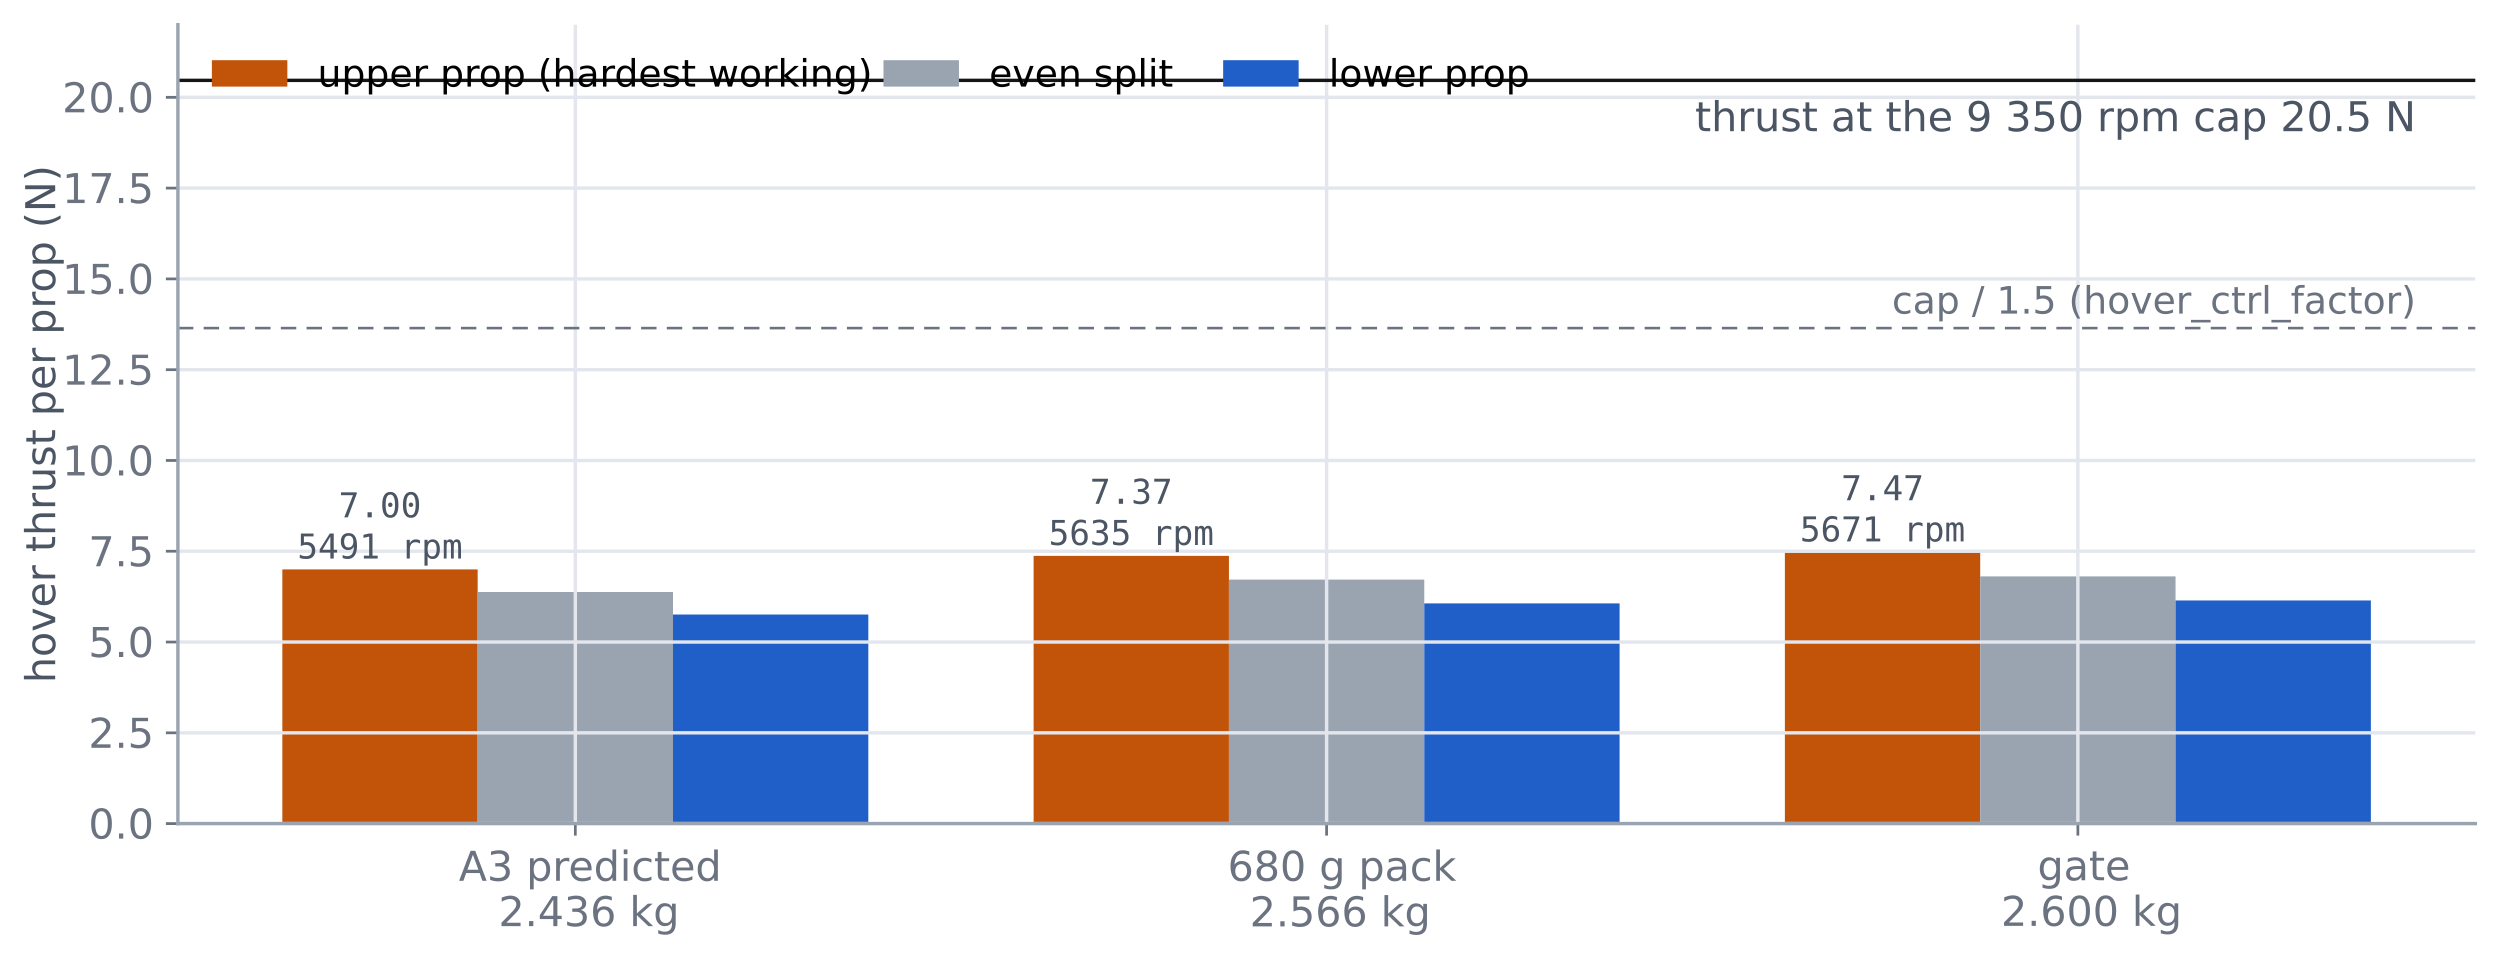
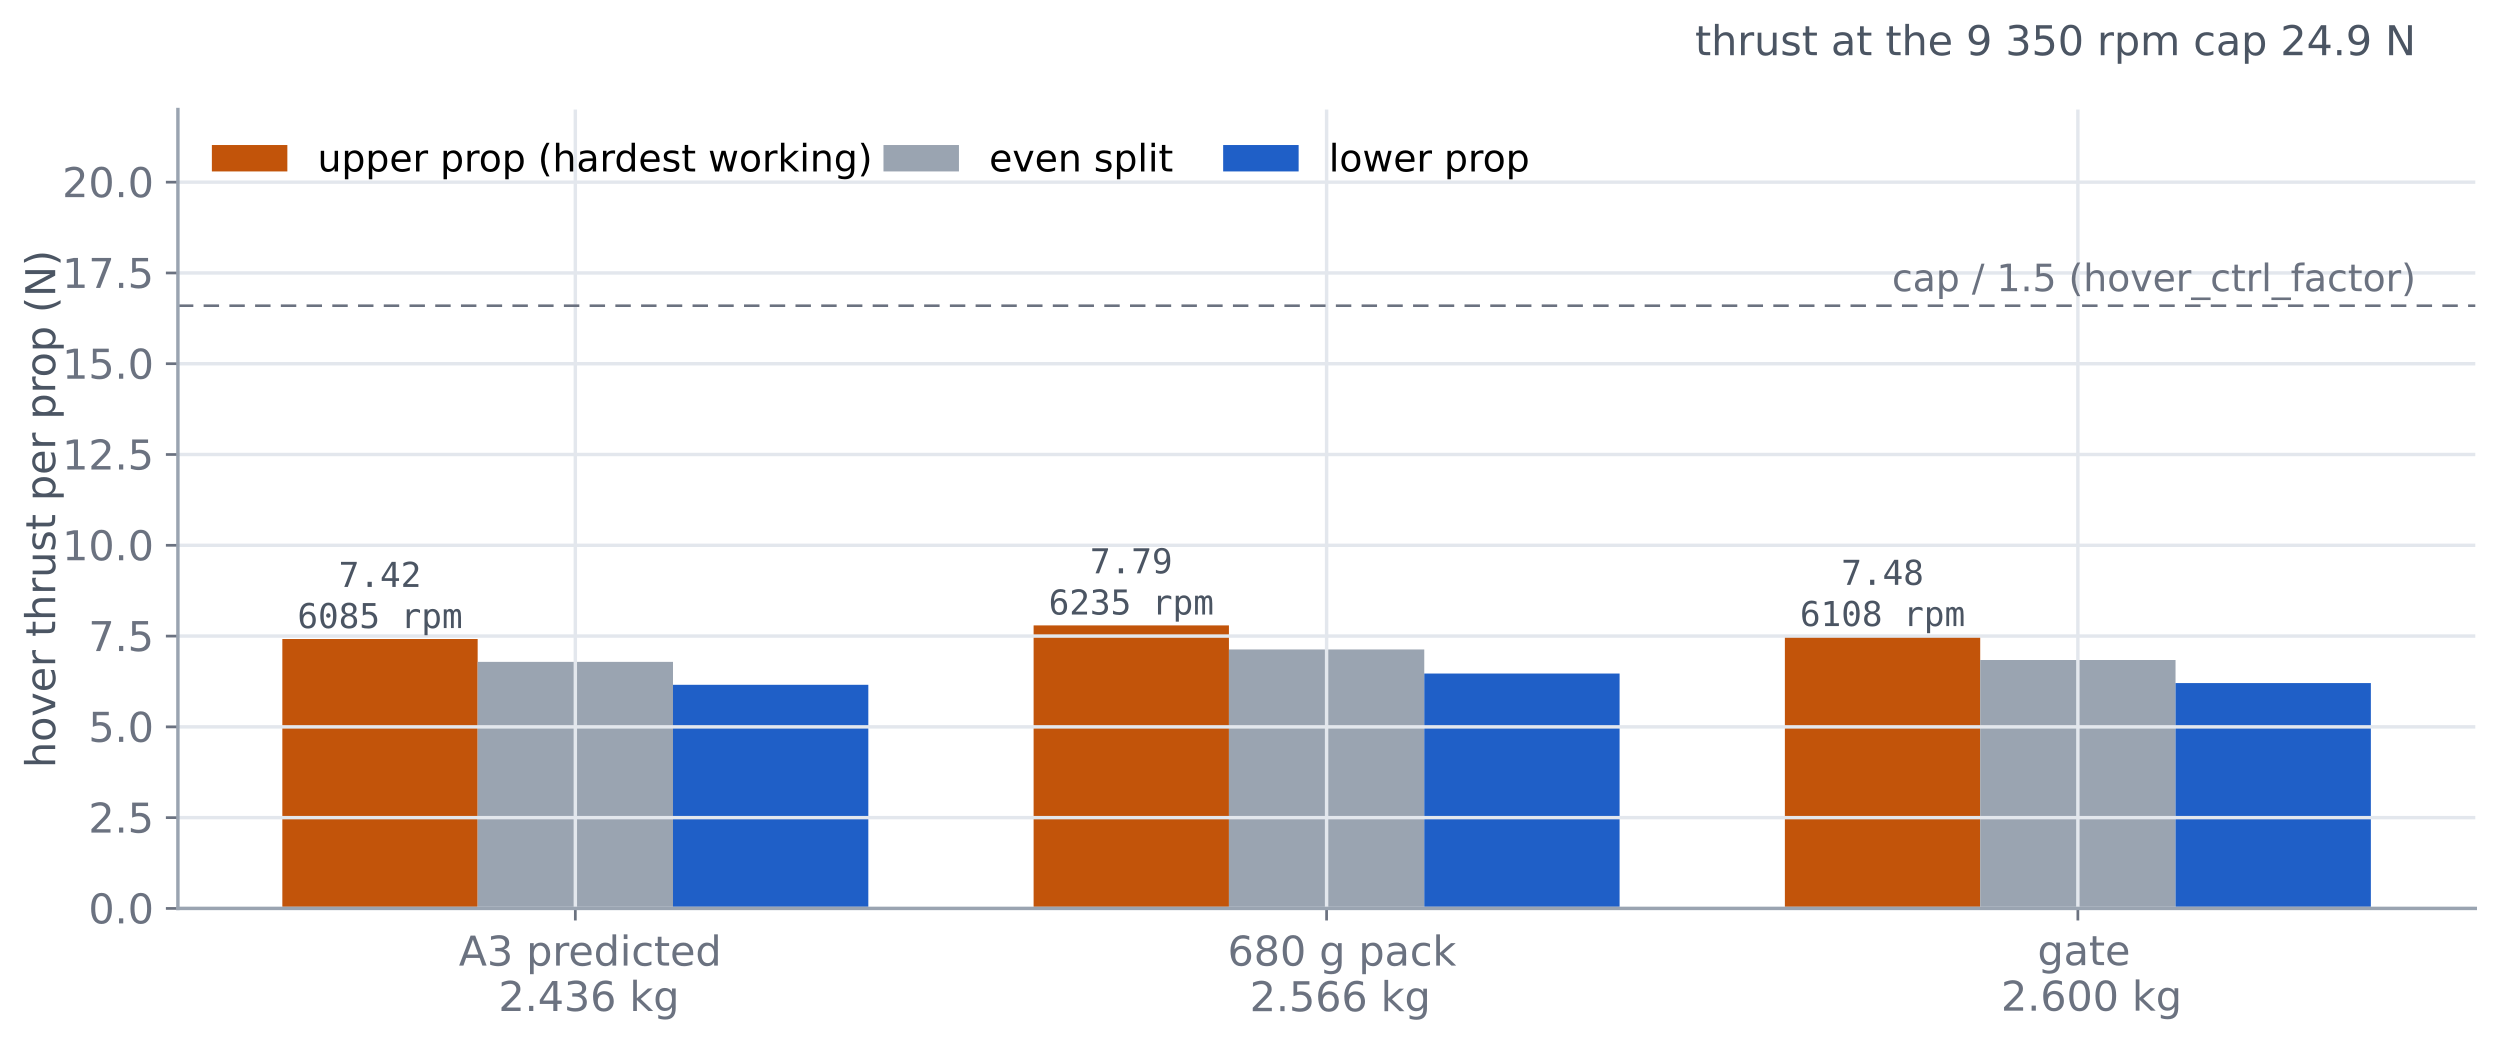
- <svg xmlns="http://www.w3.org/2000/svg" xmlns:xlink="http://www.w3.org/1999/xlink" width="728.653pt" height="280.815pt" viewBox="0 0 728.653 280.815" version="1.1">
+ <svg xmlns="http://www.w3.org/2000/svg" xmlns:xlink="http://www.w3.org/1999/xlink" width="728.653pt" height="305.539pt" viewBox="0 0 728.653 305.539" version="1.1">
  <defs>
    <style type="text/css">*{stroke-linejoin: round; stroke-linecap: butt}</style>
  </defs>
  <g id="figure_1">
    <g id="patch_1">
-       <path d="M 0 280.815  L 728.653 280.815  L 728.653 0  L 0 0  L 0 280.815  z " style="fill: none" />
+       <path d="M 0 305.539  L 728.653 305.539  L 728.653 0  L 0 0  L 0 305.539  z " style="fill: none" />
    </g>
    <g id="axes_1">
      <g id="patch_2">
-         <path d="M 51.852 240.048  L 721.452 240.048  L 721.452 7.2  L 51.852 7.2  L 51.852 240.048  z " style="fill: none" />
+         <path d="M 51.852 264.772  L 721.452 264.772  L 721.452 31.924  L 51.852 31.924  L 51.852 264.772  z " style="fill: none" />
      </g>
      <g id="patch_3">
-         <path d="M 82.289 240.048  L 139.22 240.048  L 139.22 165.967  L 82.289 165.967  z " clip-path="url(#pb15ee4912b)" style="fill: #c2540a" />
+         <path d="M 82.289 264.772  L 139.22 264.772  L 139.22 186.238  L 82.289 186.238  z " clip-path="url(#pf725c44541)" style="fill: #c2540a" />
      </g>
      <g id="patch_4">
-         <path d="M 301.256 240.048  L 358.187 240.048  L 358.187 162.014  L 301.256 162.014  z " clip-path="url(#pb15ee4912b)" style="fill: #c2540a" />
+         <path d="M 301.256 264.772  L 358.187 264.772  L 358.187 182.281  L 301.256 182.281  z " clip-path="url(#pf725c44541)" style="fill: #c2540a" />
      </g>
      <g id="patch_5">
-         <path d="M 520.222 240.048  L 577.153 240.048  L 577.153 160.979  L 520.222 160.979  z " clip-path="url(#pb15ee4912b)" style="fill: #c2540a" />
+         <path d="M 520.222 264.772  L 577.153 264.772  L 577.153 185.641  L 520.222 185.641  z " clip-path="url(#pf725c44541)" style="fill: #c2540a" />
      </g>
      <g id="patch_6">
-         <path d="M 139.22 240.048  L 196.152 240.048  L 196.152 172.543  L 139.22 172.543  z " clip-path="url(#pb15ee4912b)" style="fill: #9aa4b1" />
+         <path d="M 139.22 264.772  L 196.152 264.772  L 196.152 192.913  L 139.22 192.913  z " clip-path="url(#pf725c44541)" style="fill: #9aa4b1" />
      </g>
      <g id="patch_7">
-         <path d="M 358.187 240.048  L 415.118 240.048  L 415.118 168.94  L 358.187 168.94  z " clip-path="url(#pb15ee4912b)" style="fill: #9aa4b1" />
+         <path d="M 358.187 264.772  L 415.118 264.772  L 415.118 189.293  L 358.187 189.293  z " clip-path="url(#pf725c44541)" style="fill: #9aa4b1" />
      </g>
      <g id="patch_8">
-         <path d="M 577.153 240.048  L 634.085 240.048  L 634.085 167.997  L 577.153 167.997  z " clip-path="url(#pb15ee4912b)" style="fill: #9aa4b1" />
+         <path d="M 577.153 264.772  L 634.085 264.772  L 634.085 192.367  L 577.153 192.367  z " clip-path="url(#pf725c44541)" style="fill: #9aa4b1" />
      </g>
      <g id="patch_9">
-         <path d="M 196.152 240.048  L 253.083 240.048  L 253.083 179.118  L 196.152 179.118  z " clip-path="url(#pb15ee4912b)" style="fill: #1f5fc7" />
+         <path d="M 196.152 264.772  L 253.083 264.772  L 253.083 199.588  L 196.152 199.588  z " clip-path="url(#pf725c44541)" style="fill: #1f5fc7" />
      </g>
      <g id="patch_10">
-         <path d="M 415.118 240.048  L 472.049 240.048  L 472.049 175.867  L 415.118 175.867  z " clip-path="url(#pb15ee4912b)" style="fill: #1f5fc7" />
+         <path d="M 415.118 264.772  L 472.049 264.772  L 472.049 196.304  L 415.118 196.304  z " clip-path="url(#pf725c44541)" style="fill: #1f5fc7" />
      </g>
      <g id="patch_11">
-         <path d="M 634.085 240.048  L 691.016 240.048  L 691.016 175.015  L 634.085 175.015  z " clip-path="url(#pb15ee4912b)" style="fill: #1f5fc7" />
+         <path d="M 634.085 264.772  L 691.016 264.772  L 691.016 199.093  L 634.085 199.093  z " clip-path="url(#pf725c44541)" style="fill: #1f5fc7" />
      </g>
      <g id="matplotlib.axis_1">
        <g id="xtick_1">
          <g id="line2d_1">
-             <path d="M 167.686 240.048  L 167.686 7.2  " clip-path="url(#pb15ee4912b)" style="fill: none; stroke: #e3e7ed; stroke-linecap: square" />
+             <path d="M 167.686 264.772  L 167.686 31.924  " clip-path="url(#pf725c44541)" style="fill: none; stroke: #e3e7ed; stroke-linecap: square" />
          </g>
          <g id="line2d_2">
            <defs>
-               <path id="maac3f049fb" d="M 0 0  L 0 3.5  " style="stroke: #6b7280; stroke-width: 0.8" />
+               <path id="m212c0a7a0e" d="M 0 0  L 0 3.5  " style="stroke: #6b7280; stroke-width: 0.8" />
            </defs>
            <g>
-               <use xlink:href="#maac3f049fb" x="167.686" y="240.048" style="fill: #6b7280; stroke: #6b7280; stroke-width: 0.8" />
+               <use xlink:href="#m212c0a7a0e" x="167.686" y="264.772" style="fill: #6b7280; stroke: #6b7280; stroke-width: 0.8" />
            </g>
          </g>
          <g id="text_1">
-             <text style="font-size: 12px; font-family: 'IBM Plex Sans', 'Segoe UI', 'DejaVu Sans'; fill: #6b7280" transform="translate(133.724 256.7198)">A3 predicted</text>
-             <text style="font-size: 12px; font-family: 'IBM Plex Sans', 'Segoe UI', 'DejaVu Sans'; fill: #6b7280" transform="translate(145.288 269.9398)">2.436 kg</text>
+             <text style="font-size: 12px; font-family: 'IBM Plex Sans', 'Segoe UI', 'DejaVu Sans'; fill: #6b7280" transform="translate(133.724 281.4439)">A3 predicted</text>
+             <text style="font-size: 12px; font-family: 'IBM Plex Sans', 'Segoe UI', 'DejaVu Sans'; fill: #6b7280" transform="translate(145.288 294.6638)">2.436 kg</text>
          </g>
        </g>
        <g id="xtick_2">
          <g id="line2d_3">
-             <path d="M 386.652 240.048  L 386.652 7.2  " clip-path="url(#pb15ee4912b)" style="fill: none; stroke: #e3e7ed; stroke-linecap: square" />
+             <path d="M 386.652 264.772  L 386.652 31.924  " clip-path="url(#pf725c44541)" style="fill: none; stroke: #e3e7ed; stroke-linecap: square" />
          </g>
          <g id="line2d_4">
            <g>
-               <use xlink:href="#maac3f049fb" x="386.652" y="240.048" style="fill: #6b7280; stroke: #6b7280; stroke-width: 0.8" />
+               <use xlink:href="#m212c0a7a0e" x="386.652" y="264.772" style="fill: #6b7280; stroke: #6b7280; stroke-width: 0.8" />
            </g>
          </g>
          <g id="text_2">
-             <text style="font-size: 12px; font-family: 'IBM Plex Sans', 'Segoe UI', 'DejaVu Sans'; fill: #6b7280" transform="translate(357.7953 256.7198)">680 g pack</text>
-             <text style="font-size: 12px; font-family: 'IBM Plex Sans', 'Segoe UI', 'DejaVu Sans'; fill: #6b7280" transform="translate(364.2547 270.0035)">2.566 kg</text>
+             <text style="font-size: 12px; font-family: 'IBM Plex Sans', 'Segoe UI', 'DejaVu Sans'; fill: #6b7280" transform="translate(357.7953 281.4439)">680 g pack</text>
+             <text style="font-size: 12px; font-family: 'IBM Plex Sans', 'Segoe UI', 'DejaVu Sans'; fill: #6b7280" transform="translate(364.2547 294.7276)">2.566 kg</text>
          </g>
        </g>
        <g id="xtick_3">
          <g id="line2d_5">
-             <path d="M 605.619 240.048  L 605.619 7.2  " clip-path="url(#pb15ee4912b)" style="fill: none; stroke: #e3e7ed; stroke-linecap: square" />
+             <path d="M 605.619 264.772  L 605.619 31.924  " clip-path="url(#pf725c44541)" style="fill: none; stroke: #e3e7ed; stroke-linecap: square" />
          </g>
          <g id="line2d_6">
            <g>
-               <use xlink:href="#maac3f049fb" x="605.619" y="240.048" style="fill: #6b7280; stroke: #6b7280; stroke-width: 0.8" />
+               <use xlink:href="#m212c0a7a0e" x="605.619" y="264.772" style="fill: #6b7280; stroke: #6b7280; stroke-width: 0.8" />
            </g>
          </g>
          <g id="text_3">
-             <text style="font-size: 12px; font-family: 'IBM Plex Sans', 'Segoe UI', 'DejaVu Sans'; fill: #6b7280" transform="translate(593.862 256.5724)">gate</text>
-             <text style="font-size: 12px; font-family: 'IBM Plex Sans', 'Segoe UI', 'DejaVu Sans'; fill: #6b7280" transform="translate(583.2213 269.8561)">2.600 kg</text>
+             <text style="font-size: 12px; font-family: 'IBM Plex Sans', 'Segoe UI', 'DejaVu Sans'; fill: #6b7280" transform="translate(593.862 281.2965)">gate</text>
+             <text style="font-size: 12px; font-family: 'IBM Plex Sans', 'Segoe UI', 'DejaVu Sans'; fill: #6b7280" transform="translate(583.2213 294.5801)">2.600 kg</text>
          </g>
        </g>
      </g>
      <g id="matplotlib.axis_2">
        <g id="ytick_1">
          <g id="line2d_7">
-             <path d="M 51.852 240.048  L 721.452 240.048  " clip-path="url(#pb15ee4912b)" style="fill: none; stroke: #e3e7ed; stroke-linecap: square" />
+             <path d="M 51.852 264.772  L 721.452 264.772  " clip-path="url(#pf725c44541)" style="fill: none; stroke: #e3e7ed; stroke-linecap: square" />
          </g>
          <g id="line2d_8">
            <defs>
-               <path id="mc127e50ac0" d="M 0 0  L -3.5 0  " style="stroke: #6b7280; stroke-width: 0.8" />
+               <path id="me3a66ac9c0" d="M 0 0  L -3.5 0  " style="stroke: #6b7280; stroke-width: 0.8" />
            </defs>
            <g>
-               <use xlink:href="#mc127e50ac0" x="51.852" y="240.048" style="fill: #6b7280; stroke: #6b7280; stroke-width: 0.8" />
+               <use xlink:href="#me3a66ac9c0" x="51.852" y="264.772" style="fill: #6b7280; stroke: #6b7280; stroke-width: 0.8" />
            </g>
          </g>
          <g id="text_4">
-             <text style="font-size: 12px; font-family: 'IBM Plex Sans', 'Segoe UI', 'DejaVu Sans'; text-anchor: end; fill: #6b7280" x="44.852" y="244.416" transform="rotate(-0 44.8525 244.4162)">0.0</text>
+             <text style="font-size: 12px; font-family: 'IBM Plex Sans', 'Segoe UI', 'DejaVu Sans'; text-anchor: end; fill: #6b7280" x="44.852" y="269.14" transform="rotate(-0 44.8525 269.1402)">0.0</text>
          </g>
        </g>
        <g id="ytick_2">
          <g id="line2d_9">
-             <path d="M 51.852 213.588  L 721.452 213.588  " clip-path="url(#pb15ee4912b)" style="fill: none; stroke: #e3e7ed; stroke-linecap: square" />
+             <path d="M 51.852 238.312  L 721.452 238.312  " clip-path="url(#pf725c44541)" style="fill: none; stroke: #e3e7ed; stroke-linecap: square" />
          </g>
          <g id="line2d_10">
            <g>
-               <use xlink:href="#mc127e50ac0" x="51.852" y="213.588" style="fill: #6b7280; stroke: #6b7280; stroke-width: 0.8" />
+               <use xlink:href="#me3a66ac9c0" x="51.852" y="238.312" style="fill: #6b7280; stroke: #6b7280; stroke-width: 0.8" />
            </g>
          </g>
          <g id="text_5">
-             <text style="font-size: 12px; font-family: 'IBM Plex Sans', 'Segoe UI', 'DejaVu Sans'; text-anchor: end; fill: #6b7280" x="44.852" y="217.956" transform="rotate(-0 44.8525 217.9562)">2.5</text>
+             <text style="font-size: 12px; font-family: 'IBM Plex Sans', 'Segoe UI', 'DejaVu Sans'; text-anchor: end; fill: #6b7280" x="44.852" y="242.68" transform="rotate(-0 44.8525 242.6802)">2.5</text>
          </g>
        </g>
        <g id="ytick_3">
          <g id="line2d_11">
-             <path d="M 51.852 187.128  L 721.452 187.128  " clip-path="url(#pb15ee4912b)" style="fill: none; stroke: #e3e7ed; stroke-linecap: square" />
+             <path d="M 51.852 211.852  L 721.452 211.852  " clip-path="url(#pf725c44541)" style="fill: none; stroke: #e3e7ed; stroke-linecap: square" />
          </g>
          <g id="line2d_12">
            <g>
-               <use xlink:href="#mc127e50ac0" x="51.852" y="187.128" style="fill: #6b7280; stroke: #6b7280; stroke-width: 0.8" />
+               <use xlink:href="#me3a66ac9c0" x="51.852" y="211.852" style="fill: #6b7280; stroke: #6b7280; stroke-width: 0.8" />
            </g>
          </g>
          <g id="text_6">
-             <text style="font-size: 12px; font-family: 'IBM Plex Sans', 'Segoe UI', 'DejaVu Sans'; text-anchor: end; fill: #6b7280" x="44.852" y="191.496" transform="rotate(-0 44.8525 191.4962)">5.0</text>
+             <text style="font-size: 12px; font-family: 'IBM Plex Sans', 'Segoe UI', 'DejaVu Sans'; text-anchor: end; fill: #6b7280" x="44.852" y="216.22" transform="rotate(-0 44.8525 216.2202)">5.0</text>
          </g>
        </g>
        <g id="ytick_4">
          <g id="line2d_13">
-             <path d="M 51.852 160.668  L 721.452 160.668  " clip-path="url(#pb15ee4912b)" style="fill: none; stroke: #e3e7ed; stroke-linecap: square" />
+             <path d="M 51.852 185.392  L 721.452 185.392  " clip-path="url(#pf725c44541)" style="fill: none; stroke: #e3e7ed; stroke-linecap: square" />
          </g>
          <g id="line2d_14">
            <g>
-               <use xlink:href="#mc127e50ac0" x="51.852" y="160.668" style="fill: #6b7280; stroke: #6b7280; stroke-width: 0.8" />
+               <use xlink:href="#me3a66ac9c0" x="51.852" y="185.392" style="fill: #6b7280; stroke: #6b7280; stroke-width: 0.8" />
            </g>
          </g>
          <g id="text_7">
-             <text style="font-size: 12px; font-family: 'IBM Plex Sans', 'Segoe UI', 'DejaVu Sans'; text-anchor: end; fill: #6b7280" x="44.852" y="165.036" transform="rotate(-0 44.8525 165.0362)">7.5</text>
+             <text style="font-size: 12px; font-family: 'IBM Plex Sans', 'Segoe UI', 'DejaVu Sans'; text-anchor: end; fill: #6b7280" x="44.852" y="189.76" transform="rotate(-0 44.8525 189.7602)">7.5</text>
          </g>
        </g>
        <g id="ytick_5">
          <g id="line2d_15">
-             <path d="M 51.852 134.208  L 721.452 134.208  " clip-path="url(#pb15ee4912b)" style="fill: none; stroke: #e3e7ed; stroke-linecap: square" />
+             <path d="M 51.852 158.932  L 721.452 158.932  " clip-path="url(#pf725c44541)" style="fill: none; stroke: #e3e7ed; stroke-linecap: square" />
          </g>
          <g id="line2d_16">
            <g>
-               <use xlink:href="#mc127e50ac0" x="51.852" y="134.208" style="fill: #6b7280; stroke: #6b7280; stroke-width: 0.8" />
+               <use xlink:href="#me3a66ac9c0" x="51.852" y="158.932" style="fill: #6b7280; stroke: #6b7280; stroke-width: 0.8" />
            </g>
          </g>
          <g id="text_8">
-             <text style="font-size: 12px; font-family: 'IBM Plex Sans', 'Segoe UI', 'DejaVu Sans'; text-anchor: end; fill: #6b7280" x="44.852" y="138.576" transform="rotate(-0 44.8525 138.5762)">10.0</text>
+             <text style="font-size: 12px; font-family: 'IBM Plex Sans', 'Segoe UI', 'DejaVu Sans'; text-anchor: end; fill: #6b7280" x="44.852" y="163.3" transform="rotate(-0 44.8525 163.3002)">10.0</text>
          </g>
        </g>
        <g id="ytick_6">
          <g id="line2d_17">
-             <path d="M 51.852 107.748  L 721.452 107.748  " clip-path="url(#pb15ee4912b)" style="fill: none; stroke: #e3e7ed; stroke-linecap: square" />
+             <path d="M 51.852 132.472  L 721.452 132.472  " clip-path="url(#pf725c44541)" style="fill: none; stroke: #e3e7ed; stroke-linecap: square" />
          </g>
          <g id="line2d_18">
            <g>
-               <use xlink:href="#mc127e50ac0" x="51.852" y="107.748" style="fill: #6b7280; stroke: #6b7280; stroke-width: 0.8" />
+               <use xlink:href="#me3a66ac9c0" x="51.852" y="132.472" style="fill: #6b7280; stroke: #6b7280; stroke-width: 0.8" />
            </g>
          </g>
          <g id="text_9">
-             <text style="font-size: 12px; font-family: 'IBM Plex Sans', 'Segoe UI', 'DejaVu Sans'; text-anchor: end; fill: #6b7280" x="44.852" y="112.116" transform="rotate(-0 44.8525 112.1162)">12.5</text>
+             <text style="font-size: 12px; font-family: 'IBM Plex Sans', 'Segoe UI', 'DejaVu Sans'; text-anchor: end; fill: #6b7280" x="44.852" y="136.84" transform="rotate(-0 44.8525 136.8402)">12.5</text>
          </g>
        </g>
        <g id="ytick_7">
          <g id="line2d_19">
-             <path d="M 51.852 81.288  L 721.452 81.288  " clip-path="url(#pb15ee4912b)" style="fill: none; stroke: #e3e7ed; stroke-linecap: square" />
+             <path d="M 51.852 106.012  L 721.452 106.012  " clip-path="url(#pf725c44541)" style="fill: none; stroke: #e3e7ed; stroke-linecap: square" />
          </g>
          <g id="line2d_20">
            <g>
-               <use xlink:href="#mc127e50ac0" x="51.852" y="81.288" style="fill: #6b7280; stroke: #6b7280; stroke-width: 0.8" />
+               <use xlink:href="#me3a66ac9c0" x="51.852" y="106.012" style="fill: #6b7280; stroke: #6b7280; stroke-width: 0.8" />
            </g>
          </g>
          <g id="text_10">
-             <text style="font-size: 12px; font-family: 'IBM Plex Sans', 'Segoe UI', 'DejaVu Sans'; text-anchor: end; fill: #6b7280" x="44.852" y="85.656" transform="rotate(-0 44.8525 85.65616)">15.0</text>
+             <text style="font-size: 12px; font-family: 'IBM Plex Sans', 'Segoe UI', 'DejaVu Sans'; text-anchor: end; fill: #6b7280" x="44.852" y="110.38" transform="rotate(-0 44.8525 110.3802)">15.0</text>
          </g>
        </g>
        <g id="ytick_8">
          <g id="line2d_21">
-             <path d="M 51.852 54.828  L 721.452 54.828  " clip-path="url(#pb15ee4912b)" style="fill: none; stroke: #e3e7ed; stroke-linecap: square" />
+             <path d="M 51.852 79.552  L 721.452 79.552  " clip-path="url(#pf725c44541)" style="fill: none; stroke: #e3e7ed; stroke-linecap: square" />
          </g>
          <g id="line2d_22">
            <g>
-               <use xlink:href="#mc127e50ac0" x="51.852" y="54.828" style="fill: #6b7280; stroke: #6b7280; stroke-width: 0.8" />
+               <use xlink:href="#me3a66ac9c0" x="51.852" y="79.552" style="fill: #6b7280; stroke: #6b7280; stroke-width: 0.8" />
            </g>
          </g>
          <g id="text_11">
-             <text style="font-size: 12px; font-family: 'IBM Plex Sans', 'Segoe UI', 'DejaVu Sans'; text-anchor: end; fill: #6b7280" x="44.852" y="59.196" transform="rotate(-0 44.8525 59.19616)">17.5</text>
+             <text style="font-size: 12px; font-family: 'IBM Plex Sans', 'Segoe UI', 'DejaVu Sans'; text-anchor: end; fill: #6b7280" x="44.852" y="83.92" transform="rotate(-0 44.8525 83.92023)">17.5</text>
          </g>
        </g>
        <g id="ytick_9">
          <g id="line2d_23">
-             <path d="M 51.852 28.368  L 721.452 28.368  " clip-path="url(#pb15ee4912b)" style="fill: none; stroke: #e3e7ed; stroke-linecap: square" />
+             <path d="M 51.852 53.092  L 721.452 53.092  " clip-path="url(#pf725c44541)" style="fill: none; stroke: #e3e7ed; stroke-linecap: square" />
          </g>
          <g id="line2d_24">
            <g>
-               <use xlink:href="#mc127e50ac0" x="51.852" y="28.368" style="fill: #6b7280; stroke: #6b7280; stroke-width: 0.8" />
+               <use xlink:href="#me3a66ac9c0" x="51.852" y="53.092" style="fill: #6b7280; stroke: #6b7280; stroke-width: 0.8" />
            </g>
          </g>
          <g id="text_12">
-             <text style="font-size: 12px; font-family: 'IBM Plex Sans', 'Segoe UI', 'DejaVu Sans'; text-anchor: end; fill: #6b7280" x="44.852" y="32.736" transform="rotate(-0 44.8525 32.73616)">20.0</text>
+             <text style="font-size: 12px; font-family: 'IBM Plex Sans', 'Segoe UI', 'DejaVu Sans'; text-anchor: end; fill: #6b7280" x="44.852" y="57.46" transform="rotate(-0 44.8525 57.46023)">20.0</text>
          </g>
        </g>
        <g id="text_13">
-           <text style="font-size: 12px; font-family: 'IBM Plex Sans', 'Segoe UI', 'DejaVu Sans'; text-anchor: middle; fill: #4b5563" x="16.084" y="123.624" transform="rotate(-90 16.08375 123.624)">hover thrust per prop (N)</text>
+           <text style="font-size: 12px; font-family: 'IBM Plex Sans', 'Segoe UI', 'DejaVu Sans'; text-anchor: middle; fill: #4b5563" x="16.084" y="148.348" transform="rotate(-90 16.08375 148.3481)">hover thrust per prop (N)</text>
        </g>
      </g>
      <g id="line2d_25">
-         <path d="M 51.852 23.424  L 721.452 23.424  " clip-path="url(#pb15ee4912b)" style="fill: none; stroke: #121619; stroke-linecap: square" />
+         <path d="M 51.852 1.266  L 721.452 1.266  " clip-path="url(#pf725c44541)" style="fill: none; stroke: #121619; stroke-linecap: square" />
      </g>
      <g id="line2d_26">
-         <path d="M 51.852 95.632  L 721.452 95.632  " clip-path="url(#pb15ee4912b)" style="fill: none; stroke-dasharray: 4.5,3; stroke-dashoffset: 0; stroke: #6b7280; stroke-width: 0.75" />
+         <path d="M 51.852 89.101  L 721.452 89.101  " clip-path="url(#pf725c44541)" style="fill: none; stroke-dasharray: 4.5,3; stroke-dashoffset: 0; stroke: #6b7280; stroke-width: 0.75" />
      </g>
      <g id="patch_12">
-         <path d="M 51.852 240.048  L 51.852 7.2  " style="fill: none; stroke: #9aa4b1; stroke-linejoin: miter; stroke-linecap: square" />
+         <path d="M 51.852 264.772  L 51.852 31.924  " style="fill: none; stroke: #9aa4b1; stroke-linejoin: miter; stroke-linecap: square" />
      </g>
      <g id="patch_13">
-         <path d="M 51.852 240.048  L 721.452 240.048  " style="fill: none; stroke: #9aa4b1; stroke-linejoin: miter; stroke-linecap: square" />
+         <path d="M 51.852 264.772  L 721.452 264.772  " style="fill: none; stroke: #9aa4b1; stroke-linejoin: miter; stroke-linecap: square" />
      </g>
      <g id="text_14">
-         <text style="font-size: 12px; font-family: 'IBM Plex Sans', 'Segoe UI', 'DejaVu Sans'; text-anchor: end; fill: #4b5563" x="704.154" y="38.242" transform="rotate(-0 704.1541 38.24179)">thrust at the 9 350 rpm cap 20.5 N</text>
+         <text style="font-size: 12px; font-family: 'IBM Plex Sans', 'Segoe UI', 'DejaVu Sans'; text-anchor: end; fill: #4b5563" x="704.154" y="16.084" transform="rotate(-0 704.1541 16.08375)">thrust at the 9 350 rpm cap 24.9 N</text>
      </g>
      <g id="text_15">
-         <text style="font-size: 11px; font-family: 'IBM Plex Sans', 'Segoe UI', 'DejaVu Sans'; text-anchor: end; fill: #6b7280" x="704.154" y="91.399" transform="rotate(-0 704.1541 91.39853)">cap / 1.5 (hover_ctrl_factor)</text>
+         <text style="font-size: 11px; font-family: 'IBM Plex Sans', 'Segoe UI', 'DejaVu Sans'; text-anchor: end; fill: #6b7280" x="704.154" y="84.868" transform="rotate(-0 704.1541 84.86785)">cap / 1.5 (hover_ctrl_factor)</text>
      </g>
      <g id="text_16">
-         <text style="font-size: 10px; font-family: 'DejaVu Sans Mono', 'Bitstream Vera Sans Mono', 'Computer Modern Typewriter', 'Andale Mono', 'Nimbus Mono L', 'Courier New', 'Courier', 'Fixed', 'Terminal', monospace; fill: #4b5563" transform="translate(98.7139 150.79)">7.00</text>
-         <text style="font-size: 10px; font-family: 'DejaVu Sans Mono', 'Bitstream Vera Sans Mono', 'Computer Modern Typewriter', 'Andale Mono', 'Nimbus Mono L', 'Courier New', 'Courier', 'Fixed', 'Terminal', monospace; fill: #4b5563" transform="translate(86.67328 162.792)">5491 rpm</text>
+         <text style="font-size: 10px; font-family: 'DejaVu Sans Mono', 'Bitstream Vera Sans Mono', 'Computer Modern Typewriter', 'Andale Mono', 'Nimbus Mono L', 'Courier New', 'Courier', 'Fixed', 'Terminal', monospace; fill: #4b5563" transform="translate(98.7139 171.0604)">7.42</text>
+         <text style="font-size: 10px; font-family: 'DejaVu Sans Mono', 'Bitstream Vera Sans Mono', 'Computer Modern Typewriter', 'Andale Mono', 'Nimbus Mono L', 'Courier New', 'Courier', 'Fixed', 'Terminal', monospace; fill: #4b5563" transform="translate(86.67328 183.0623)">6085 rpm</text>
      </g>
      <g id="text_17">
-         <text style="font-size: 10px; font-family: 'DejaVu Sans Mono', 'Bitstream Vera Sans Mono', 'Computer Modern Typewriter', 'Andale Mono', 'Nimbus Mono L', 'Courier New', 'Courier', 'Fixed', 'Terminal', monospace; fill: #4b5563" transform="translate(317.6805 146.8366)">7.37</text>
-         <text style="font-size: 10px; font-family: 'DejaVu Sans Mono', 'Bitstream Vera Sans Mono', 'Computer Modern Typewriter', 'Andale Mono', 'Nimbus Mono L', 'Courier New', 'Courier', 'Fixed', 'Terminal', monospace; fill: #4b5563" transform="translate(305.6399 158.8385)">5635 rpm</text>
+         <text style="font-size: 10px; font-family: 'DejaVu Sans Mono', 'Bitstream Vera Sans Mono', 'Computer Modern Typewriter', 'Andale Mono', 'Nimbus Mono L', 'Courier New', 'Courier', 'Fixed', 'Terminal', monospace; fill: #4b5563" transform="translate(317.6805 167.1038)">7.79</text>
+         <text style="font-size: 10px; font-family: 'DejaVu Sans Mono', 'Bitstream Vera Sans Mono', 'Computer Modern Typewriter', 'Andale Mono', 'Nimbus Mono L', 'Courier New', 'Courier', 'Fixed', 'Terminal', monospace; fill: #4b5563" transform="translate(305.6399 179.1057)">6235 rpm</text>
      </g>
      <g id="text_18">
-         <text style="font-size: 10px; font-family: 'DejaVu Sans Mono', 'Bitstream Vera Sans Mono', 'Computer Modern Typewriter', 'Andale Mono', 'Nimbus Mono L', 'Courier New', 'Courier', 'Fixed', 'Terminal', monospace; fill: #4b5563" transform="translate(536.6472 145.8017)">7.47</text>
-         <text style="font-size: 10px; font-family: 'DejaVu Sans Mono', 'Bitstream Vera Sans Mono', 'Computer Modern Typewriter', 'Andale Mono', 'Nimbus Mono L', 'Courier New', 'Courier', 'Fixed', 'Terminal', monospace; fill: #4b5563" transform="translate(524.6066 157.8037)">5671 rpm</text>
+         <text style="font-size: 10px; font-family: 'DejaVu Sans Mono', 'Bitstream Vera Sans Mono', 'Computer Modern Typewriter', 'Andale Mono', 'Nimbus Mono L', 'Courier New', 'Courier', 'Fixed', 'Terminal', monospace; fill: #4b5563" transform="translate(536.6472 170.4637)">7.48</text>
+         <text style="font-size: 10px; font-family: 'DejaVu Sans Mono', 'Bitstream Vera Sans Mono', 'Computer Modern Typewriter', 'Andale Mono', 'Nimbus Mono L', 'Courier New', 'Courier', 'Fixed', 'Terminal', monospace; fill: #4b5563" transform="translate(524.6066 182.4657)">6108 rpm</text>
      </g>
      <g id="legend_1">
        <g id="patch_14">
-           <path d="M 61.752 25.243  L 83.752 25.243  L 83.752 17.543  L 61.752 17.543  z " style="fill: #c2540a" />
+           <path d="M 61.752 49.967  L 83.752 49.967  L 83.752 42.267  L 61.752 42.267  z " style="fill: #c2540a" />
        </g>
        <g id="text_19">
-           <text style="font-size: 11px; font-family: 'IBM Plex Sans', 'Segoe UI', 'DejaVu Sans'; text-anchor: start" x="92.552" y="25.243" transform="rotate(-0 92.5525 25.24344)">upper prop (hardest working)</text>
+           <text style="font-size: 11px; font-family: 'IBM Plex Sans', 'Segoe UI', 'DejaVu Sans'; text-anchor: start" x="92.552" y="49.967" transform="rotate(-0 92.5525 49.9675)">upper prop (hardest working)</text>
        </g>
        <g id="patch_15">
-           <path d="M 257.498 25.243  L 279.498 25.243  L 279.498 17.543  L 257.498 17.543  z " style="fill: #9aa4b1" />
+           <path d="M 257.498 49.967  L 279.498 49.967  L 279.498 42.267  L 257.498 42.267  z " style="fill: #9aa4b1" />
        </g>
        <g id="text_20">
-           <text style="font-size: 11px; font-family: 'IBM Plex Sans', 'Segoe UI', 'DejaVu Sans'; text-anchor: start" x="288.298" y="25.243" transform="rotate(-0 288.2975 25.24344)">even split</text>
+           <text style="font-size: 11px; font-family: 'IBM Plex Sans', 'Segoe UI', 'DejaVu Sans'; text-anchor: start" x="288.298" y="49.967" transform="rotate(-0 288.2975 49.9675)">even split</text>
        </g>
        <g id="patch_16">
-           <path d="M 356.503 25.243  L 378.503 25.243  L 378.503 17.543  L 356.503 17.543  z " style="fill: #1f5fc7" />
+           <path d="M 356.503 49.967  L 378.503 49.967  L 378.503 42.267  L 356.503 42.267  z " style="fill: #1f5fc7" />
        </g>
        <g id="text_21">
-           <text style="font-size: 11px; font-family: 'IBM Plex Sans', 'Segoe UI', 'DejaVu Sans'; text-anchor: start" x="387.303" y="25.243" transform="rotate(-0 387.3027 25.24344)">lower prop</text>
+           <text style="font-size: 11px; font-family: 'IBM Plex Sans', 'Segoe UI', 'DejaVu Sans'; text-anchor: start" x="387.303" y="49.967" transform="rotate(-0 387.3027 49.9675)">lower prop</text>
        </g>
      </g>
    </g>
  </g>
  <defs>
-     <clipPath id="pb15ee4912b">
-       <rect x="51.852" y="7.2" width="669.6" height="232.848" />
+     <clipPath id="pf725c44541">
+       <rect x="51.852" y="31.924" width="669.6" height="232.848" />
    </clipPath>
  </defs>
</svg>
